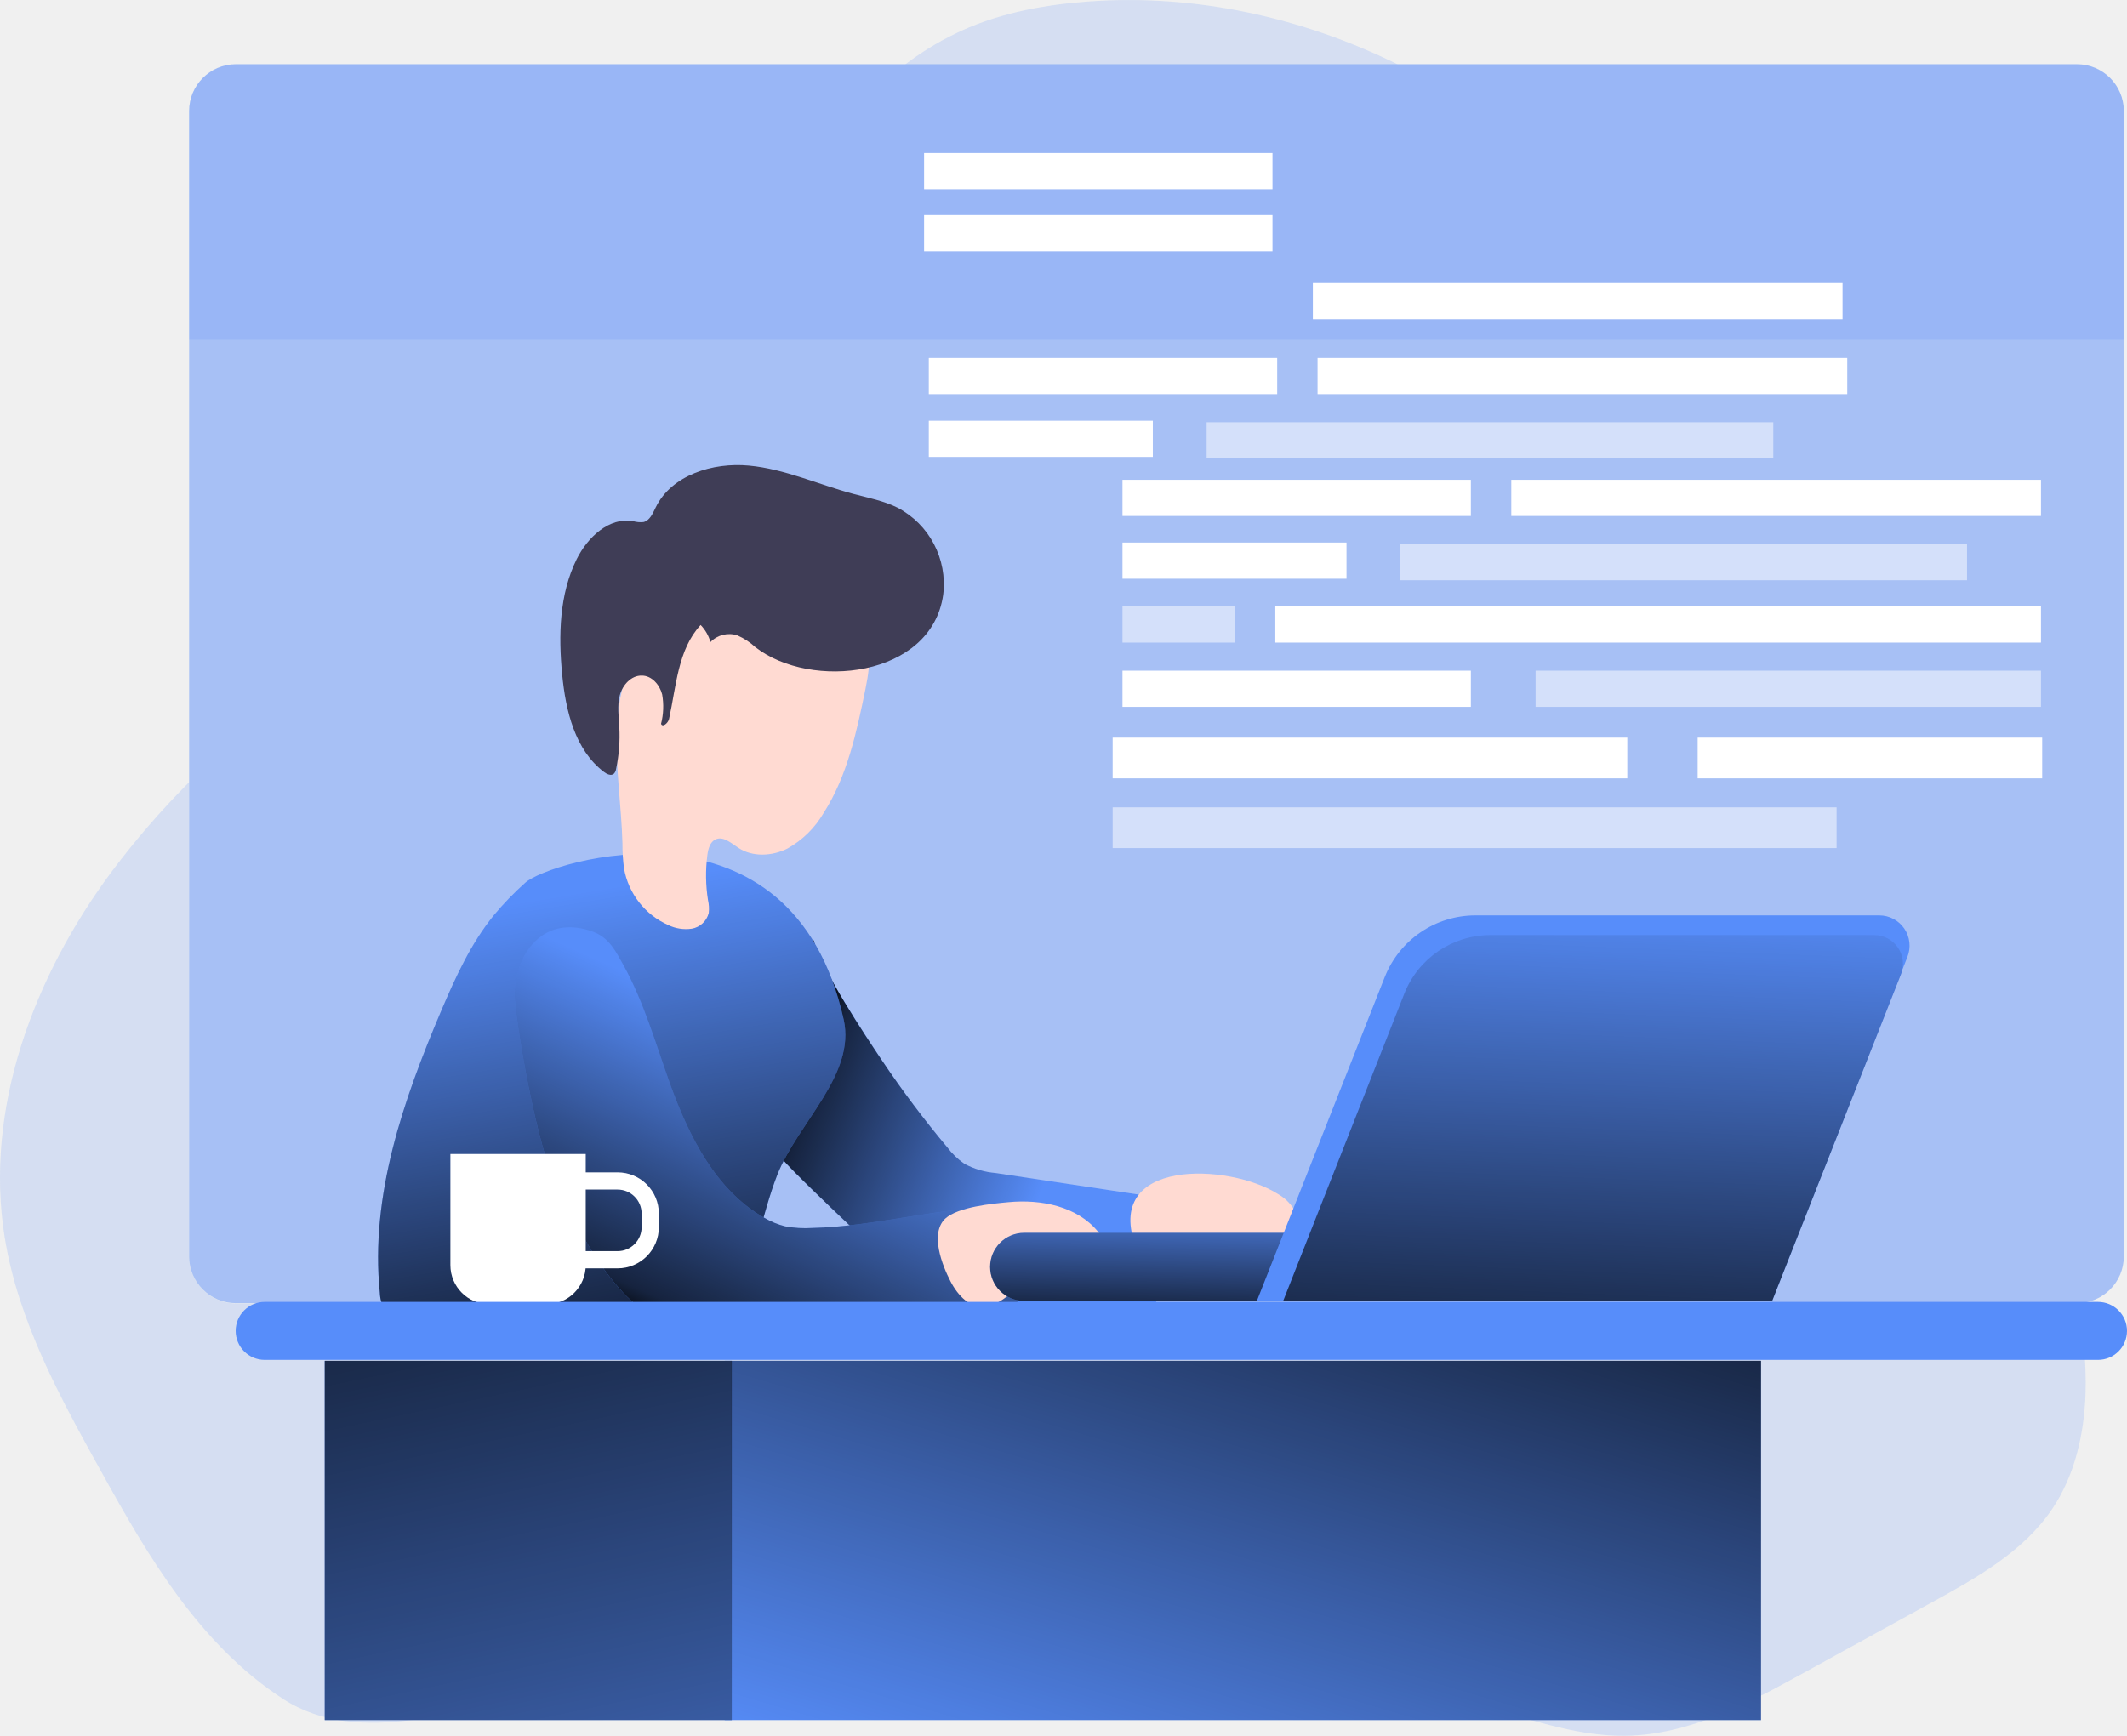
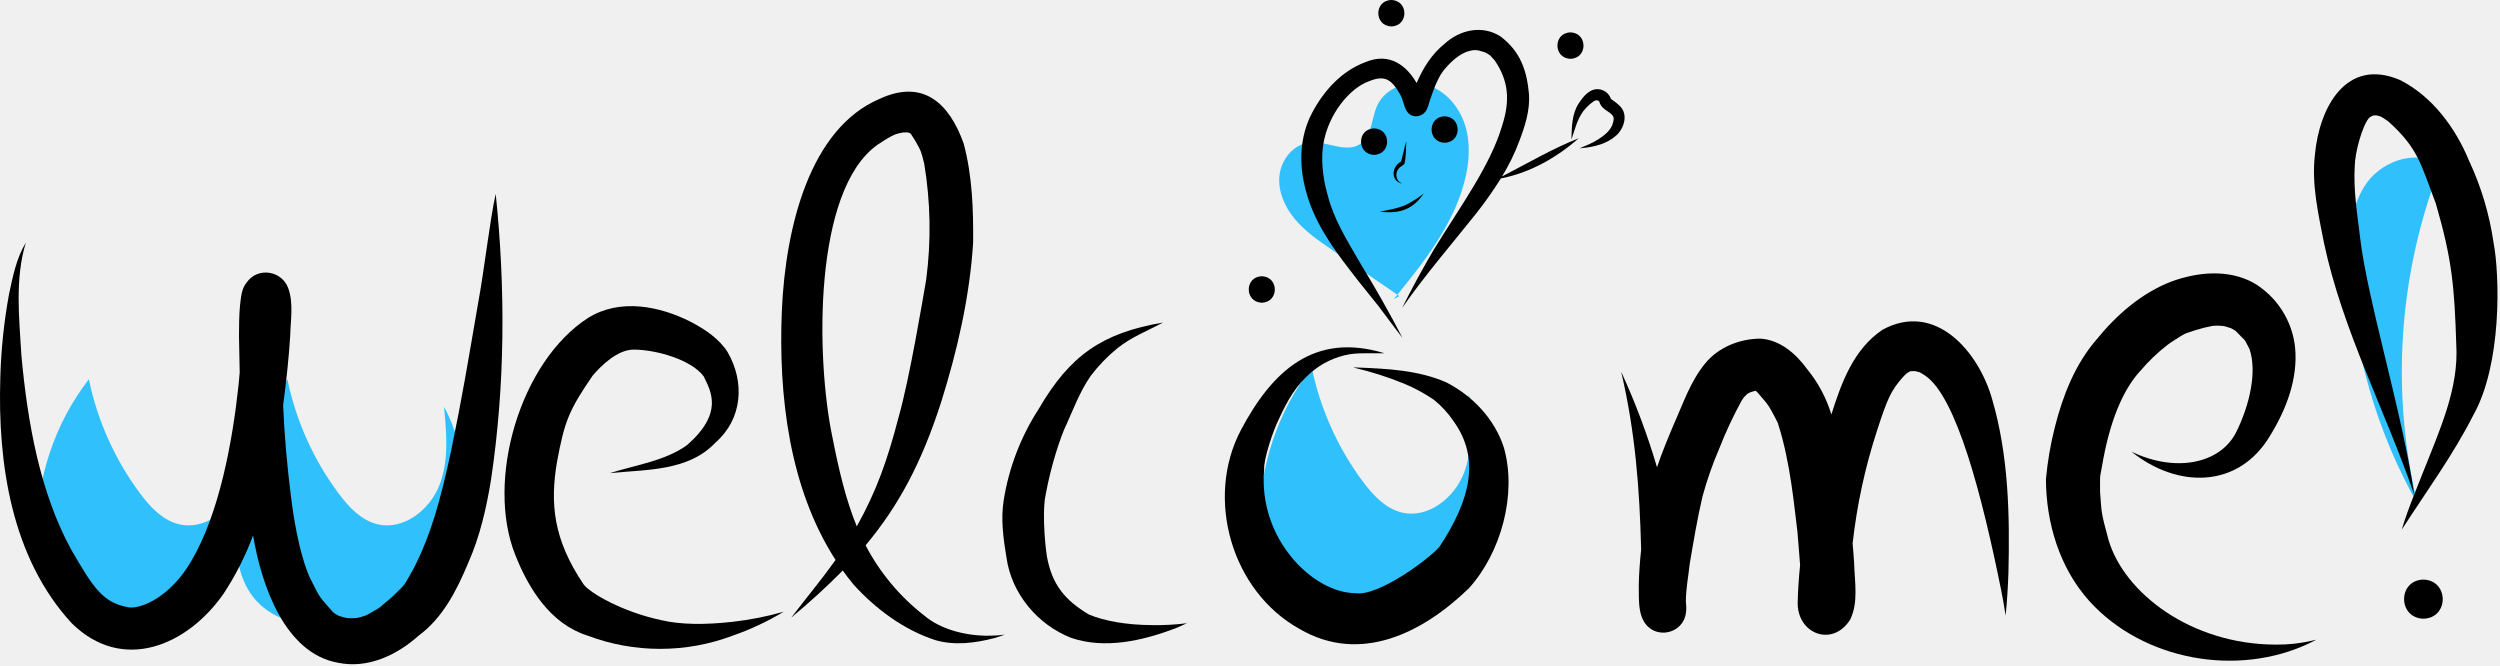
- <svg xmlns="http://www.w3.org/2000/svg" xmlns:xlink="http://www.w3.org/1999/xlink" id="Layer_1" data-name="Layer 1" viewBox="0 0 407.22 332.41">
-   <defs>
-     <linearGradient id="linear-gradient" x1="154.44" y1="220.63" x2="204.69" y2="239.78" gradientUnits="userSpaceOnUse">
-       <stop offset="0.01" />
-       <stop offset="0.12" stop-opacity="0.75" />
-       <stop offset="1" stop-opacity="0" />
-     </linearGradient>
-     <linearGradient id="linear-gradient-2" x1="128.92" y1="276.06" x2="113.67" y2="184.09" xlink:href="#linear-gradient" />
-     <linearGradient id="linear-gradient-3" x1="134.36" y1="270.94" x2="159.48" y2="214.41" xlink:href="#linear-gradient" />
-     <linearGradient id="linear-gradient-4" x1="262.98" y1="213.1" x2="219.92" y2="357.78" xlink:href="#linear-gradient" />
-     <linearGradient id="linear-gradient-5" x1="85.31" y1="219.96" x2="127.03" y2="417.81" xlink:href="#linear-gradient" />
-     <linearGradient id="linear-gradient-6" x1="264.92" y1="268.06" x2="265.51" y2="240.84" gradientTransform="translate(530.39 510.8) rotate(180)" xlink:href="#linear-gradient" />
-     <linearGradient id="linear-gradient-7" x1="307.69" y1="284.87" x2="311.73" y2="182.58" xlink:href="#linear-gradient" />
-   </defs>
-   <rect x="36.21" y="12.31" width="370.4" height="237.25" rx="8.95" fill="#578dfa" opacity="0.48" style="isolation:isolate" />
-   <path d="M404.17,279.66c-.27,7.77-2.05,15.68-6.4,22.12-5.48,8.11-14.38,13.13-23,17.85l-24.44,13.45c-10.71,5.9-22,11.94-34.21,12.11-8.64.13-17-2.72-25.31-5.11C252,328.88,211.12,327.31,171,330.14c-20.55,1.45-41,4-61.36,7.07-16.29,2.42-35.84,10.47-50.53.94-16-10.4-25.82-27.24-34.86-43.59C16.38,280.37,8.4,265.83,5.8,249.82c-4-24.74,5.58-50.15,20.57-70.25a161.15,161.15,0,0,1,14.73-17V253.4a9,9,0,0,0,8.95,9H402.54A70.17,70.17,0,0,1,404.17,279.66Z" transform="translate(-4.89 -12.78)" fill="#578dfa" opacity="0.18" style="isolation:isolate" />
-   <path d="M272.47,25.1H178.22a56.62,56.62,0,0,1,11.48-6.76c7.45-3.25,15.57-4.7,23.67-5.28C233.75,11.59,254.19,16.09,272.47,25.1Z" transform="translate(-4.89 -12.78)" fill="#578dfa" opacity="0.18" style="isolation:isolate" />
-   <path d="M186.23,232.48a14.62,14.62,0,0,0,3.27,3.16,15.28,15.28,0,0,0,6,1.78l31.92,4.81a1.85,1.85,0,0,1,.89.3,1.82,1.82,0,0,1,.47,1.44,56.17,56.17,0,0,1-2.39,17.66,2.44,2.44,0,0,1-.65,1.24,2.56,2.56,0,0,1-1.46.44c-10.74.91-21.53.62-32.3.33a22,22,0,0,1-5.38-.59c-3-.84-5.45-2.89-7.71-5-4.85-4.51-24.48-22.64-25.67-25.1a67.19,67.19,0,0,1-3.8-10.92c-1-3.6,6.31-4.05,6.16-7.79a24.17,24.17,0,0,1,.92-7.66,13.08,13.08,0,0,1,3.2-5.92c1.1-1-.6-7.78.92-7.86,1.76,6,9.72,18,13.18,23.14A193.68,193.68,0,0,0,186.23,232.48Z" transform="translate(-4.89 -12.78)" fill="#578dfa" />
-   <path d="M186.23,232.48a14.62,14.62,0,0,0,3.27,3.16,15.28,15.28,0,0,0,6,1.78l31.92,4.81a1.85,1.85,0,0,1,.89.3,1.82,1.82,0,0,1,.47,1.44,56.17,56.17,0,0,1-2.39,17.66,2.44,2.44,0,0,1-.65,1.24,2.56,2.56,0,0,1-1.46.44c-10.74.91-21.53.62-32.3.33a22,22,0,0,1-5.38-.59c-3-.84-5.45-2.89-7.71-5-4.85-4.51-24.48-22.64-25.67-25.1a67.19,67.19,0,0,1-3.8-10.92c-1-3.6,6.31-4.05,6.16-7.79a24.17,24.17,0,0,1,.92-7.66,13.08,13.08,0,0,1,3.2-5.92c1.1-1-.6-7.78.92-7.86,1.76,6,9.72,18,13.18,23.14A193.68,193.68,0,0,0,186.23,232.48Z" transform="translate(-4.89 -12.78)" fill="url(#linear-gradient)" />
-   <path d="M105.46,181.82a58.54,58.54,0,0,0-6,6.2c-4.42,5.43-7.36,11.89-10.1,18.33-7.29,17.14-13.64,35.47-11.75,54a7,7,0,0,0,.88,3.18,6.19,6.19,0,0,0,3.43,2.21c3.51,1.12,7.26,1.17,11,1.2,14.41.13,28.84.26,43.24-.44,2.23-.11,4.59-.28,6.44-1.54a10.44,10.44,0,0,0,3.14-3.93c3.87-7.28,5-15.7,8-23.36,4-10,15-19.09,12.68-29.63C156.5,163.29,110,177.69,105.46,181.82Z" transform="translate(-4.89 -12.78)" fill="#578dfa" />
-   <path d="M105.46,181.82a58.54,58.54,0,0,0-6,6.2c-4.42,5.43-7.36,11.89-10.1,18.33-7.29,17.14-13.64,35.47-11.75,54a7,7,0,0,0,.88,3.18,6.19,6.19,0,0,0,3.43,2.21c3.51,1.12,7.26,1.17,11,1.2,14.41.13,28.84.26,43.24-.44,2.23-.11,4.59-.28,6.44-1.54a10.44,10.44,0,0,0,3.14-3.93c3.87-7.28,5-15.7,8-23.36,4-10,15-19.09,12.68-29.63C156.5,163.29,110,177.69,105.46,181.82Z" transform="translate(-4.89 -12.78)" fill="url(#linear-gradient-2)" />
-   <path d="M170.58,144.75c-1.69,8.21-3.46,16.64-8,23.71a18.36,18.36,0,0,1-6.93,6.82c-2.93,1.47-6.65,1.67-9.39-.13-1.37-.89-2.87-2.29-4.36-1.63-1.08.49-1.43,1.83-1.58,3a30.2,30.2,0,0,0,.12,8.65,7.31,7.31,0,0,1,.14,2.46,4.06,4.06,0,0,1-3.25,3,7.75,7.75,0,0,1-4.53-.71,14.64,14.64,0,0,1-8.44-10.82,35.06,35.06,0,0,1-.3-4.8c-.19-7.12-1.32-14.21-1.09-21.32s2-14.51,6.83-19.76a31.12,31.12,0,0,1,9.76-6.76c5.45-2.6,11.53-4.43,17.49-3.48a16.62,16.62,0,0,1,11.57,7.72C171.74,135.49,171.75,139.06,170.58,144.75Z" transform="translate(-4.89 -12.78)" fill="#ffdad2" />
-   <path d="M185.47,126.66A16.55,16.55,0,0,0,176.72,110c-2.65-1.32-5.6-1.88-8.46-2.64-6.7-1.8-13.13-4.78-20-5.42s-14.77,1.77-17.83,8c-.56,1.14-1.11,2.52-2.34,2.82a5.13,5.13,0,0,1-2-.18c-4.59-.81-8.72,3.11-10.79,7.28-3.34,6.75-3.51,14.62-2.78,22.11.67,6.93,2.44,14.42,8,18.64.55.42,1.36.8,1.89.35a1.58,1.58,0,0,0,.43-.93,30.4,30.4,0,0,0,.62-8c-.11-2-.43-4.12.09-6.09s2.19-3.84,4.23-3.78c1.89,0,3.41,1.76,3.88,3.6a13.28,13.28,0,0,1-.21,5.64c.3.75,1.35-.15,1.53-.93,1.38-6.28,1.69-13.31,6.05-18a7.73,7.73,0,0,1,1.88,3.27,5,5,0,0,1,5.15-1.28,12.24,12.24,0,0,1,3.44,2.25C160.12,145,183.24,142.54,185.47,126.66Z" transform="translate(-4.89 -12.78)" fill="#3f3d56" />
-   <path d="M108.52,192.06c-3.36,2.44-5,6.73-5.1,10.87s4.28,30.41,8.41,37.87c3.2,5.8,9.87,20.94,20,25.12,3,1.24,47.35.72,67.93-1.51-.13-4.87-.37-9.74-.69-14.61a2.77,2.77,0,0,0-.55-1.79c-.52-.54-1.26-4.07-2-4.07-12,.05-24.1,3.72-36.1,4a21.12,21.12,0,0,1-5.21-.31,15,15,0,0,1-4-1.64c-9.26-5.24-14.38-15.53-18-25.54-2.77-7.72-5-15.71-9-22.92-1.42-2.57-2.69-5.07-5.49-6.2C115.43,190,111.57,189.85,108.52,192.06Z" transform="translate(-4.89 -12.78)" fill="#578dfa" />
-   <path d="M108.52,192.06c-3.36,2.44-5,6.73-5.1,10.87s4.28,30.41,8.41,37.87c3.2,5.8,9.87,20.94,20,25.12,3,1.24,47.35.72,67.93-1.51-.13-4.87-.37-9.74-.69-14.61a2.77,2.77,0,0,0-.55-1.79c-.52-.54-1.26-4.07-2-4.07-12,.05-24.1,3.72-36.1,4a21.12,21.12,0,0,1-5.21-.31,15,15,0,0,1-4-1.64c-9.26-5.24-14.38-15.53-18-25.54-2.77-7.72-5-15.71-9-22.92-1.42-2.57-2.69-5.07-5.49-6.2C115.43,190,111.57,189.85,108.52,192.06Z" transform="translate(-4.89 -12.78)" fill="url(#linear-gradient-3)" />
-   <path d="M198,243c6.23-.59,13.15.8,17.1,5.65a3,3,0,0,1,.78,1.6,2.68,2.68,0,0,1-.48,1.51c-2.33,3.87-7.39,4.79-11.64,6.32a30.22,30.22,0,0,0-6.29,3.12,10,10,0,0,1-3.76,1.86c-3,.45-5.49-2.23-6.85-4.91-1.56-3-4-9.16-1-12C188.31,243.9,194.92,243.28,198,243Z" transform="translate(-4.89 -12.78)" fill="#ffdad2" />
-   <path d="M249.59,241.46a8.53,8.53,0,0,1,2.79,2.55,3.67,3.67,0,0,1,.26,3.63,5.05,5.05,0,0,1-1.87,1.68c-5.53,3.29-12.31,3.88-17.91,7A9.73,9.73,0,0,1,229,258a5.33,5.33,0,0,1-4.28-2,13.6,13.6,0,0,1-2.31-4.27C215.86,234.53,240.17,235.46,249.59,241.46Z" transform="translate(-4.89 -12.78)" fill="#ffdad2" />
-   <path d="M86.23,221h25.91a0,0,0,0,1,0,0v21.28a7.5,7.5,0,0,1-7.5,7.5H93.73a7.5,7.5,0,0,1-7.5-7.5V221A0,0,0,0,1,86.23,221Z" fill="#fff" />
-   <path d="M110.39,226.16h7.85a6.25,6.25,0,0,1,6.25,6.25V235a6.25,6.25,0,0,1-6.25,6.25h-7.85a0,0,0,0,1,0,0V226.16A0,0,0,0,1,110.39,226.16Z" fill="none" stroke="#fff" stroke-miterlimit="10" stroke-width="3.3" />
-   <rect x="45.12" y="249.32" width="362.1" height="11.11" rx="5.56" fill="#578dfa" />
-   <rect x="138.75" y="260.6" width="198.39" height="68.81" fill="#578dfa" />
-   <rect x="62.17" y="260.6" width="77.93" height="68.81" fill="#578dfa" />
-   <rect x="140.06" y="260.6" width="197.09" height="68.81" fill="url(#linear-gradient-4)" />
-   <rect x="62.17" y="260.6" width="77.93" height="68.81" fill="url(#linear-gradient-5)" />
-   <path d="M411.49,34.05v43.8H41.1V34.05a9,9,0,0,1,8.95-9H402.54A9,9,0,0,1,411.49,34.05Z" transform="translate(-4.89 -12.78)" fill="#578dfa" opacity="0.18" style="isolation:isolate" />
-   <rect x="194.46" y="248.88" width="141.48" height="13.04" rx="6.52" transform="translate(525.5 498.01) rotate(-180)" fill="#578dfa" />
-   <rect x="194.46" y="248.88" width="141.48" height="13.04" rx="6.52" transform="translate(525.5 498.01) rotate(-180)" fill="url(#linear-gradient-6)" />
-   <path d="M245.51,261.93h98.57l26-65.93a5.8,5.8,0,0,0-5.39-7.92H287.34A18.68,18.68,0,0,0,270,199.9Z" transform="translate(-4.89 -12.78)" fill="#578dfa" />
-   <path d="M250.52,262h93.62l24.69-62.63a5.5,5.5,0,0,0-5.12-7.52H290.25a17.73,17.73,0,0,0-16.5,11.22Z" transform="translate(-4.89 -12.78)" fill="#578dfa" />
-   <path d="M250.52,262h93.62l24.69-62.63a5.5,5.5,0,0,0-5.12-7.52H290.25a17.73,17.73,0,0,0-16.5,11.22Z" transform="translate(-4.89 -12.78)" fill="url(#linear-gradient-7)" />
-   <rect x="213.02" y="154.61" width="138.6" height="7.8" fill="#fff" opacity="0.51" />
-   <rect x="213.02" y="141.26" width="98.53" height="7.8" fill="#fff" />
-   <rect x="325.02" y="141.26" width="65.96" height="7.8" fill="#fff" />
-   <rect x="289.34" y="91.88" width="101.41" height="6.93" fill="#fff" />
-   <rect x="268.1" y="104.19" width="108.49" height="6.93" fill="#fff" opacity="0.51" />
-   <rect x="214.9" y="91.88" width="66.7" height="6.93" fill="#fff" />
-   <rect x="244.16" y="116.13" width="146.59" height="6.93" fill="#fff" />
-   <rect x="214.9" y="116.13" width="21.52" height="6.93" fill="#fff" opacity="0.51" />
-   <rect x="293.99" y="128.44" width="96.76" height="6.93" fill="#fff" opacity="0.51" />
-   <rect x="214.9" y="128.44" width="66.7" height="6.93" fill="#fff" />
-   <rect x="214.9" y="103.9" width="42.89" height="6.93" fill="#fff" />
-   <rect x="252.25" y="68.55" width="101.41" height="6.93" fill="#fff" />
-   <rect x="231.01" y="80.86" width="108.49" height="6.93" fill="#fff" opacity="0.51" />
-   <rect x="177.82" y="68.55" width="66.7" height="6.93" fill="#fff" />
-   <rect x="251.35" y="54.2" width="101.41" height="6.93" fill="#fff" />
-   <rect x="176.92" y="41.18" width="66.7" height="6.93" fill="#fff" />
-   <rect x="176.92" y="29.3" width="66.7" height="6.93" fill="#fff" />
-   <rect x="177.82" y="80.57" width="42.89" height="6.93" fill="#fff" />
+ <svg xmlns="http://www.w3.org/2000/svg" width="100%" height="100%" viewBox="0 0 871 232" version="1.1" xml:space="preserve" style="fill-rule:evenodd;clip-rule:evenodd;stroke-linejoin:round;stroke-miterlimit:2;">
+   <g transform="matrix(1,0,0,1,-164.935,-334.288)">
+     <path d="M983.462,427.025c1.253,29.065 9.375,57.422 23.699,82.742c-9.104,-38.024 -6.712,-77.909 6.871,-114.572l1.948,-2.571c-7.563,-6.713 -20.467,-2.916 -26.388,5.282c-5.921,8.198 -6.554,19.016 -6.13,29.119Z" style="fill:rgb(0,180,255);fill-opacity:0.8;fill-rule:nonzero;" />
+   </g>
+   <g transform="matrix(1,0,0,1,-164.935,-334.288)">
+     <path d="M674.873,499.321c-3.401,8.589 -12.509,15.68 -21.495,13.538c-5.732,-1.365 -10.055,-6.012 -13.58,-10.733c-8.794,-11.803 -14.89,-25.395 -17.857,-39.813c-11.936,15.494 -18.307,34.569 -18.078,54.126c0.12,7.611 1.404,15.574 6.039,21.612c7.148,9.312 20.591,11.631 32.081,9.222c23.771,-4.984 40.946,-26.134 40.946,-50.422c-0,-8.715 -2.211,-17.289 -6.426,-24.917c0.912,9.193 1.771,18.798 -1.63,27.387Z" style="fill:rgb(0,180,255);fill-opacity:0.8;fill-rule:nonzero;" />
+   </g>
+   <g transform="matrix(1,0,0,1,-164.935,-334.288)">
+     <path d="M317.994,503.416c-3.401,8.589 -12.509,15.68 -21.495,13.538c-5.732,-1.365 -10.055,-6.011 -13.58,-10.732c-8.794,-11.804 -14.89,-25.396 -17.857,-39.813c-11.936,15.493 -18.307,34.568 -18.078,54.125c0.12,7.611 1.404,15.574 6.039,21.612c7.148,9.312 20.591,11.631 32.081,9.222c23.771,-4.984 40.946,-26.134 40.946,-50.422c-0,-8.715 -2.211,-17.289 -6.426,-24.917c0.912,9.193 1.771,18.798 -1.63,27.387Z" style="fill:rgb(0,180,255);fill-opacity:0.8;fill-rule:nonzero;" />
+   </g>
+   <g transform="matrix(1,0,0,1,-164.935,-334.288)">
+     <path d="M248.829,503.416c-3.401,8.589 -12.51,15.68 -21.496,13.538c-5.731,-1.365 -10.054,-6.011 -13.579,-10.732c-8.794,-11.804 -14.89,-25.396 -17.857,-39.813c-11.936,15.493 -18.307,34.568 -18.078,54.125c0.119,7.611 1.404,15.574 6.039,21.612c7.148,9.312 20.591,11.631 32.081,9.222c23.771,-4.984 40.946,-26.134 40.946,-50.422c-0,-8.715 -2.212,-17.289 -6.427,-24.917c0.912,9.193 1.772,18.798 -1.629,27.387Z" style="fill:rgb(0,180,255);fill-opacity:0.8;fill-rule:nonzero;" />
+   </g>
+   <g transform="matrix(1,0,0,1,-164.935,-334.288)">
+     <path d="M337.641,401.84c-2.11,9.43 -3.925,26.249 -6.155,38.196c-3.531,20.494 -5.515,32.637 -9.378,51.29c-3.686,17.208 -7.01,29.192 -13.077,41.068c-3.98,6.981 -2.424,4.858 -7.494,9.882c-5.517,4.514 -2.598,2.771 -8.793,6.276c-0.063,0.031 -0.128,0.057 -0.191,0.087c-0.058,0.021 -0.114,0.044 -0.172,0.065c-0.487,0.178 -0.979,0.339 -1.476,0.484c-0.578,0.175 -1.156,0.309 -1.607,0.403c-1.186,0.127 -2.382,0.139 -3.571,0.034c-0.956,-0.214 -2.071,-0.561 -2.724,-0.763c-0.591,-0.297 -1.163,-0.633 -1.709,-1.007c-0.143,-0.136 -0.318,-0.305 -0.529,-0.511c-4.455,-5.176 -3.976,-3.903 -7.698,-11.441c-0.909,-2.041 -0.293,-0.657 0.198,0.532c-4.487,-9.682 -6.397,-24.66 -6.948,-29.033c-1.322,-10.579 -2.302,-21.249 -2.744,-31.936c1.065,-7.98 1.953,-15.994 2.462,-24.028c0.117,-5.576 1.256,-11.532 -0.721,-16.874c-2.314,-6.039 -10.646,-7.313 -14.413,-1.885c-1.868,2.172 -1.977,5.156 -2.331,7.869c-0.34,3.544 -0.351,7.106 -0.374,10.664c0.063,3.98 0.137,8.325 0.252,12.912c-0.135,1.455 -0.272,2.911 -0.408,4.366c-2.046,19.131 -6.581,44.6 -16.48,61.303c-6.915,11.988 -16.939,16.62 -21.622,16.117c-9.198,-1.479 -12.553,-6.968 -20.231,-20.197c-10.823,-19.817 -15.176,-44.08 -17.335,-67.787c-0.756,-12.948 -2.281,-26.542 1.572,-39.122c-3.297,5.429 -4.543,11.803 -5.859,17.939c-1.761,9.614 -2.778,19.351 -3.039,29.122c-0.948,29.929 3.893,62.833 24.926,85.605c17.725,17.415 40.298,7.738 52.895,-10.39c4.164,-6.349 7.601,-13.145 10.246,-20.262c2.918,17.583 11.147,41.013 29.446,44.339c10.424,2.245 20.662,-2.609 28.302,-9.47c8.425,-6.227 13.168,-15.704 17.139,-25.132c4.128,-9.289 6.411,-19.24 8.022,-29.241c4.921,-32.902 5.044,-66.415 1.619,-99.474Z" style="fill-rule:nonzero;" />
+   </g>
+   <g transform="matrix(1,0,0,1,-164.935,-334.288)">
+     <path d="M420.118,550.927c-9.597,1.09 -18.154,0.987 -24.673,-0.549c-13.626,-2.878 -24.944,-9.466 -27.18,-12.491c-10.642,-15.76 -11.69,-28.217 -9.276,-42.648c2.632,-14.173 4.131,-18.001 12.466,-30.142c2.876,-3.349 8.686,-9.158 14.485,-9.005c7.279,0.043 19.676,3.323 24.16,9.316c2.509,5.24 7.011,12.659 -5.728,23.902c-7.612,5.557 -17.938,6.965 -26.956,9.813c12.699,-1.296 27.301,-0.587 36.783,-10.629c9.421,-8.247 10.319,-21.011 4.225,-31.548c-3.028,-4.757 -7.86,-7.895 -12.751,-10.495c-10.994,-5.588 -24.723,-8.279 -35.789,-1.443c-23.765,15.239 -35.812,56.593 -25.434,82.598c4.69,11.865 12.242,23.957 25,28.066c16.395,6.234 34.52,6.242 50.92,0.021c6.144,-2.15 12.05,-4.928 17.623,-8.289c-5.849,1.673 -11.828,2.852 -17.875,3.523Z" style="fill-rule:nonzero;" />
+   </g>
+   <g transform="matrix(1,0,0,1,-164.935,-334.288)">
+     <path d="M510.41,555.748c-8.322,0.28 -17.598,-1.982 -23.54,-7.062c-8.46,-6.581 -15.405,-14.905 -20.365,-24.406c11.521,-13.771 19.545,-28.815 26.293,-49.793c5.662,-18.014 9.952,-36.645 11.171,-55.525c0.117,-11.596 -0.276,-23.441 -3.296,-34.692c-5.049,-14.116 -14.194,-22.598 -29.419,-15.475c-24.013,10.304 -32.627,44.15 -33.93,73.806c-1.205,29.327 2.509,61.646 18.727,86.775c-4.895,6.864 -9.866,12.793 -15.451,20.079c6.253,-5.161 12.243,-10.632 17.948,-16.394c1.172,1.636 2.401,3.237 3.688,4.803c7.776,8.581 17.534,15.869 28.627,19.461c6.676,1.937 13.854,1 20.477,-0.721c1.244,-0.352 2.468,-0.766 3.682,-1.206c-1.53,0.196 -3.07,0.313 -4.612,0.35Zm-39.745,-171.033c6.51,-4.323 6.709,-3.72 8.865,-4.268c0.508,-0.039 1.018,-0.05 1.526,-0.034c0.287,0.061 0.57,0.13 0.851,0.215l0.063,0.04c0.103,0.1 0.231,0.228 0.362,0.358c1.014,1.481 1.937,3.023 2.764,4.616c0.491,1.158 0.693,0.928 1.831,5.652c2.233,13.372 2.465,27.003 0.686,40.444c-0.977,5.69 -5.831,34.746 -9.579,47.8c-3.926,15.111 -7.714,25.799 -14.597,38.145c-3.724,-9.074 -6.17,-19.25 -8.503,-31.132c-5.718,-27.316 -6.758,-85.882 15.731,-101.836Z" style="fill-rule:nonzero;" />
+   </g>
+   <g transform="matrix(1,0,0,1,-164.935,-334.288)">
+     <path d="M529.081,507.675c-0.103,0.699 -0.123,0.959 -0,0Z" style="fill-rule:nonzero;" />
+   </g>
+   <g transform="matrix(1,0,0,1,-164.935,-334.288)">
+     <path d="M566.18,552.075c-8.715,-0.055 -16.61,-1.435 -21.95,-3.729c-8.24,-4.951 -12.771,-10.313 -14.558,-20.229c-0.241,-1.244 -1.837,-13.984 -0.481,-21.315c-0.045,0.363 -0.081,0.65 -0.11,0.873c0.063,-0.426 0.156,-1.013 0.269,-1.591c1.697,-9.208 4.971,-19.55 7.237,-24.158c-0.19,0.448 -0.379,0.896 -0.568,1.344c2.737,-6.109 5.078,-12.473 8.903,-18.015c2.697,-3.554 5.807,-6.776 9.264,-9.596c4.783,-3.879 10.599,-6.141 15.994,-9.011c-21.297,3.638 -32.492,11.449 -43.35,30.112c-6.215,9.594 -10.364,20.379 -12.18,31.665c-1.116,6.749 -0.137,13.582 0.965,20.266c1.803,12.499 10.811,23.22 22.481,27.82c11.805,4.034 24.941,1.005 36.272,-3.282c1.378,-0.571 2.745,-1.173 4.091,-1.814c-4.071,0.522 -8.176,0.743 -12.279,0.66Z" style="fill-rule:nonzero;" />
+   </g>
+   <g transform="matrix(1,0,0,1,-164.935,-334.288)">
+     <path d="M688.905,490.294c-3.147,-9.921 -10.911,-18.124 -20.105,-22.803c-9.657,-4.225 -20.461,-4.747 -30.859,-5.156c-0.423,-0.051 -2.186,-0.074 -1.13,0.079c5.917,1.399 11.716,3.254 17.346,5.55c3.629,1.513 7.095,3.391 10.344,5.605c2.649,2.129 4.959,4.646 6.854,7.467c9.459,13.091 5.78,27.577 -4.907,43.742c-3.765,4.391 -21.52,17.52 -29.387,16.161c-14.866,-0.153 -33.805,-19.086 -31.7,-42.96c-0.248,-3.728 3.219,-13.914 5.188,-17.801c2.999,-6.442 5.881,-11.632 11.117,-16.085c3.833,-3.31 8.496,-5.516 13.487,-6.379c4.005,-0.618 8.094,-0.224 12.132,-0.357c-24.467,-7.451 -39.063,6.127 -49.984,26.697c-12.623,23.851 -3.279,56.246 20.405,69.362c21.214,12.394 43.023,1.304 58.985,-14.17c11.221,-12.382 16.801,-32.733 12.214,-48.952Z" style="fill-rule:nonzero;" />
+   </g>
+   <g transform="matrix(1,0,0,1,-164.935,-334.288)">
+     <path d="M858.974,473.29c-4.71,-16.584 -19.825,-34.146 -38.177,-24.113c-10.018,6.72 -14.289,18.328 -17.811,29.512c-1.765,-5.801 -4.656,-11.198 -8.506,-15.883c-3.876,-5.312 -9.397,-10.131 -16.234,-10.533c-7.212,0.03 -14.684,3.001 -19.275,8.692c-5.147,6.265 -7.71,14.127 -11.004,21.433c-2.04,4.835 -4.057,9.708 -5.729,14.686c-3.357,-11.386 -7.532,-22.516 -12.493,-33.301c4.905,20.908 6.429,40.671 6.965,61.961c-0.435,4.154 -0.744,8.321 -0.829,12.503c0.109,5.275 -0.595,12.276 4.582,15.408c3.768,2.146 8.628,0.871 10.858,-2.847c1.243,-2.17 1.234,-4.631 0.969,-7.081c0.033,-4.406 0.893,-8.806 1.371,-13.191c1.329,-7.767 2.617,-15.549 4.41,-23.224c1.54,-5.679 3.481,-11.241 5.81,-16.644c2.257,-5.787 4.888,-11.421 7.876,-16.867c0.243,-0.388 0.517,-0.754 0.778,-1.129c0.404,-0.442 0.824,-0.846 1.129,-1.131c0.324,-0.199 0.643,-0.375 0.913,-0.517c0.667,-0.247 1.352,-0.444 2.048,-0.591c0.157,0.147 0.329,0.277 0.48,0.431c3.501,4.225 3.496,3.369 7.159,10.641c0.018,0.049 0.029,0.076 0.049,0.128c4.544,13.885 5.84,30.423 6.846,37.901c0.294,3.878 0.666,7.767 0.93,11.658c-0.471,4.669 -0.752,8.983 -0.835,12.767c-0.357,11.17 12.15,15.991 18.295,6.18c2.922,-6.028 1.546,-13.033 1.373,-19.49c-0.137,-2.342 -0.331,-4.679 -0.533,-7.015c1.492,-13.422 4.359,-26.655 8.559,-39.49c3.48,-10.714 4.783,-13.787 8.888,-18.388c0.428,-0.482 0.883,-0.94 1.364,-1.37c0.385,-0.255 0.778,-0.492 1.184,-0.711c0.082,-0.022 0.163,-0.05 0.245,-0.07c0.452,-0.019 1.032,-0.031 1.602,-0.008c0.409,0.087 0.926,0.211 1.44,0.367c0.65,0.333 1.279,0.706 1.883,1.116c10.979,7.171 19.962,42.055 26.512,74.457c0.615,3.056 1.18,6.122 1.628,9.206c0.499,-4.849 0.787,-9.719 0.971,-14.591c0.512,-20.378 0.08,-41.167 -5.691,-60.862Z" style="fill-rule:nonzero;" />
+   </g>
+   <g transform="matrix(1,0,0,1,-164.935,-334.288)">
+     <path d="M970.426,557.506c-4.113,0.945 -8.323,1.405 -12.543,1.368c-29.732,-0.049 -52.883,-18.079 -58.314,-36.403c-2.755,-10.131 -2.409,-9.425 -2.98,-16.981c0.047,-8.006 -0.18,-3.228 1.173,-11.487c2.894,-15.278 7.7,-25.012 13.03,-30.678c2.725,-3.223 5.78,-6.151 9.115,-8.737c0.425,-0.319 0.846,-0.644 1.281,-0.949c6.435,-4.112 4.199,-2.705 8.672,-4.323c1.974,-0.626 3.983,-1.132 6.017,-1.516l0.032,-0.003c1.19,-0.088 2.386,-0.069 3.572,0.057c0.97,0.231 2.015,0.552 2.695,0.766c0.593,0.3 1.167,0.636 1.719,1.008c4.13,4.465 2.293,1.629 4.765,6.257c2.727,7.966 0.007,19.578 -4.596,28.893c-5.624,11.262 -21.421,14.205 -36.548,6.849c15.781,12.734 37.178,13.17 48.33,-5.569c5.634,-9.141 9.765,-19.863 8.692,-30.756c-0.993,-9.362 -6.376,-17.718 -14.491,-22.492c-8.818,-4.784 -19.307,-3.776 -28.459,-0.489c-10.394,3.943 -19.178,11.587 -26.125,20.133c-7.566,8.72 -11.827,19.602 -14.625,30.68c-1.509,5.945 -2.545,12 -3.1,18.109c0.055,15.298 4.78,30.991 15.149,42.485c18.784,20.713 51.688,26.59 76.788,14.589c1.239,-0.676 3.549,-1.612 0.751,-0.811Z" style="fill-rule:nonzero;" />
+   </g>
+   <g transform="matrix(1,0,0,1,-164.935,-334.288)">
+     <path d="M1009.25,536.215c-8.982,0.223 -8.959,13.382 0,13.629c8.983,-0.222 8.959,-13.382 0,-13.629Z" style="fill-rule:nonzero;" />
+   </g>
+   <g transform="matrix(1,0,0,1,-164.935,-334.288)">
+     <path d="M1033.66,418.617c-1.442,-9.805 -4.308,-19.348 -8.506,-28.325c-4.747,-11.501 -12.788,-22.413 -24.06,-28.13c-18.824,-8.026 -28.137,9.718 -29.631,25.941c-1.242,10.375 1.185,20.734 3.16,30.868c6.487,30.526 21.341,58.286 31.412,87.644c-1.584,4.021 -3.115,8.062 -4.336,12.209c8.467,-13.151 17.783,-25.828 24.889,-39.806c9.999,-17.68 9.34,-48.509 7.072,-60.401Zm-24.87,81.025c-0.909,2.325 -1.838,4.646 -2.754,6.971c-3.979,-28.097 -16.381,-67.981 -18.864,-89.697c-0.981,-8.259 -2.37,-16.552 -1.834,-24.893c0.028,-4.425 2.67,-14.244 5.094,-16.764l0.04,-0.03c0.282,-0.192 0.573,-0.372 0.872,-0.536c0.268,-0.083 0.522,-0.153 0.739,-0.206c0.222,-0.01 0.443,-0.015 0.665,-0.01c1.733,0.337 1.439,0.207 4.188,2.04c10.56,9.43 11.451,15.106 16.665,28.755c5.647,19.452 6.456,28.948 7.098,49.01c0.905,15.01 -5.296,28.794 -11.909,45.36Z" style="fill-rule:nonzero;" />
+   </g>
+   <g id="undraw_handcrafts_say_hello.svg" transform="matrix(0.382157,0,0,0.382157,500.537,58.8481)">
+     <g transform="matrix(1,0,0,1,-171.32,-153.989)">
+       <clipPath id="_clip1">
+         <rect x="0" y="0" width="342.641" height="307.979" />
+       </clipPath>
+       <g clip-path="url(#_clip1)">
+         <g transform="matrix(1,0,0,1,-428.68,-296.011)">
+           <path d="M560.879,568.772l5.009,-2.891l-1.705,-1.17c-1.103,1.355 -2.205,2.709 -3.304,4.061Z" style="fill:rgb(0,180,255);fill-opacity:0.8;fill-rule:nonzero;" />
+         </g>
+         <g transform="matrix(1,0,0,1,-428.68,-296.011)">
+           <path d="M625.287,461.788c4.475,-16.981 5.842,-35.242 0.51,-51.97c-5.331,-16.73 -18.166,-31.652 -35.061,-36.434c-16.897,-4.778 -37.297,2.588 -44.776,18.477c-5.598,11.894 -4.7,27.989 -15.591,35.357c-13.078,8.845 -30.517,-2.928 -46.223,-1.305c-14.514,1.498 -25.78,15.293 -27.437,29.792c-1.66,14.496 4.733,28.99 14.116,40.166c9.385,11.174 21.574,19.575 33.605,27.831c19.918,13.671 39.836,27.341 59.753,41.009c25.431,-31.3 50.846,-64.033 61.104,-102.923Z" style="fill:rgb(0,180,255);fill-opacity:0.8;fill-rule:nonzero;" />
+         </g>
+         <g transform="matrix(1,0,0,1,-428.68,-296.011)">
+           <path d="M597.451,523.489c-10.283,17.421 -19.916,35.235 -29.011,53.302c22.063,-31.396 42.631,-54.86 67.57,-86.152c8.077,-10.223 15.586,-20.881 22.493,-31.927c26.625,-5.243 50.722,-18.843 71.022,-36.684c-24.267,9.62 -46.782,22.929 -69.946,34.853c6.353,-10.357 11.686,-21.306 15.925,-32.692c5.086,-13.446 9.641,-27.667 8.674,-42.212c-1.94,-21.561 -7.788,-39.165 -26.204,-52.914c-16.62,-10.438 -36.842,-5.916 -50.768,6.87c-11.737,9.408 -19.652,22.155 -25.5,35.801c-8.464,-14.764 -23.886,-28.835 -46.959,-18.951c-21.476,8.058 -37.638,25.935 -48.184,45.856c-11.649,21.766 -12.38,47.591 -5.838,71.062c6.98,27.417 23.394,50.844 40.482,72.909c7.711,10.386 19.458,24.379 25.693,32.391c7.357,9.623 14.389,19.491 21.911,28.988c-11.931,-23.02 -24.745,-45.514 -38.234,-67.657c-13.214,-22.482 -24.675,-41.391 -29.945,-62.392c-5.047,-17.331 -6.146,-34.821 -3.845,-47.157c4.568,-26.985 24.062,-50.583 41.597,-56.738c14.33,-5.841 20.479,-1.795 28.492,12.379c1.664,3.567 0.867,1.466 2.987,7.714c1.131,3.964 2.456,8.21 6.184,10.468c5.198,3.253 12.155,0.694 14.86,-4.572c1.144,-2.447 2.014,-5.014 2.594,-7.653c0.019,-0.031 0.035,-0.065 0.048,-0.099c1.795,-5.142 3.57,-10.292 5.624,-15.337c1.138,-2.431 4.063,-8.592 5.076,-9.772c0.597,-0.861 1.194,-1.721 1.792,-2.582c0.129,-0.164 0.266,-0.337 0.411,-0.517c8.251,-10.081 14.858,-14.403 20.925,-16.877c9.06,-3.075 11.605,-0.676 16.65,0.515c5.475,3.107 3.608,1.645 8.79,7.281c12.83,18.555 14.235,36.781 6.884,59.484c-10.648,36.653 -39.034,74.962 -62.25,113.012Z" style="fill-rule:nonzero;" />
+         </g>
+         <g transform="matrix(1,0,0,1,-428.68,-296.011)">
+           <path d="M542.926,413.102c-15.87,0.394 -15.828,23.644 0.001,24.08c15.87,-0.393 15.828,-23.643 -0.001,-24.08Z" style="fill-rule:nonzero;" />
+         </g>
+         <g transform="matrix(1,0,0,1,-428.68,-296.011)">
+           <path d="M607.254,402.075c-15.87,0.393 -15.829,23.643 0.001,24.08c15.87,-0.394 15.829,-23.644 -0.001,-24.08Z" style="fill-rule:nonzero;" />
+         </g>
+         <g transform="matrix(1,0,0,1,-428.68,-296.011)">
+           <path d="M584.408,475.251c-4.387,3.152 -9.051,5.901 -13.933,8.214c-7.171,2.755 -14.816,3.998 -22.306,5.568c15.963,1.708 28.031,-0.708 38.174,-14.041c3.423,-4.334 0.529,-1.369 -1.935,0.259Z" style="fill-rule:nonzero;" />
+         </g>
+         <g transform="matrix(1,0,0,1,-428.68,-296.011)">
+           <path d="M767.278,392.965c-3.139,-3.467 -7.276,-5.631 -8.385,-6.859c-0.014,-0.027 -0.031,-0.053 -0.049,-0.078c-2.325,-6.649 -9.634,-10.279 -16.337,-8.114c-5.803,2.231 -9.829,7.483 -13.129,12.538c-6.201,9.674 -6.21,21.655 -6.55,32.764c3.677,-10.585 4.911,-17.282 10.713,-25.764c4.03,-5.097 8.911,-9.057 11.462,-9.964c1.89,-0.012 1.415,-0.139 2.778,0.607l0.015,0.013c0.092,0.092 0.197,0.203 0.291,0.303c0.088,0.145 0.168,0.288 0.23,0.402c1.067,4.056 4.346,6.821 7.838,8.902c0.388,0.236 1.161,0.797 1.668,1.17c0.884,0.686 1.709,1.444 2.467,2.267c0.025,0.031 0.035,0.042 0.058,0.069c1.793,2.604 0.999,5.062 -0.321,8.948c-2.763,6.326 -8.371,9.996 -13.17,13.17c-5.204,3.33 -11.025,5.458 -16.653,7.939c0.769,-0.09 1.539,-0.179 2.309,-0.271c11.183,-1.019 22.708,-3.863 31.272,-11.527c7.08,-6.526 10.956,-18.853 3.493,-26.515Z" style="fill-rule:nonzero;" />
+         </g>
+         <g transform="matrix(1,0,0,1,-428.68,-296.011)">
+           <path d="M721.966,325.54c-15.87,0.393 -15.828,23.643 0.001,24.08c15.87,-0.394 15.829,-23.643 -0.001,-24.08Z" style="fill-rule:nonzero;" />
+         </g>
+         <g transform="matrix(1,0,0,1,-428.68,-296.011)">
+           <path d="M558.685,296.011c-15.87,0.393 -15.828,23.643 0.001,24.079c15.869,-0.393 15.828,-23.643 -0.001,-24.079Z" style="fill-rule:nonzero;" />
+         </g>
+         <g transform="matrix(1,0,0,1,-428.68,-296.011)">
+           <path d="M440.567,547.88c-15.87,0.394 -15.829,23.644 -0,24.08c15.87,-0.393 15.829,-23.643 -0,-24.08Z" style="fill-rule:nonzero;" />
+         </g>
+         <g transform="matrix(1,0,0,1,-428.68,-296.011)">
+           <path d="M567.489,443.284c-5.019,2.713 -8.139,8.64 -6.17,14.337c1.044,2.717 3.341,4.768 6.158,5.499c2.442,0.814 -1.259,-0.883 -1.804,-1.64c-3.462,-3.22 -3.075,-9.161 0.246,-12.338c1.477,-1.682 3.362,-1.948 4.814,-4.102c1.412,-6.529 1.227,-13.485 1.578,-20.178c-2.016,6.007 -2.922,12.468 -4.822,18.422Z" style="fill-rule:nonzero;" />
+         </g>
+       </g>
+     </g>
+   </g>
</svg>
